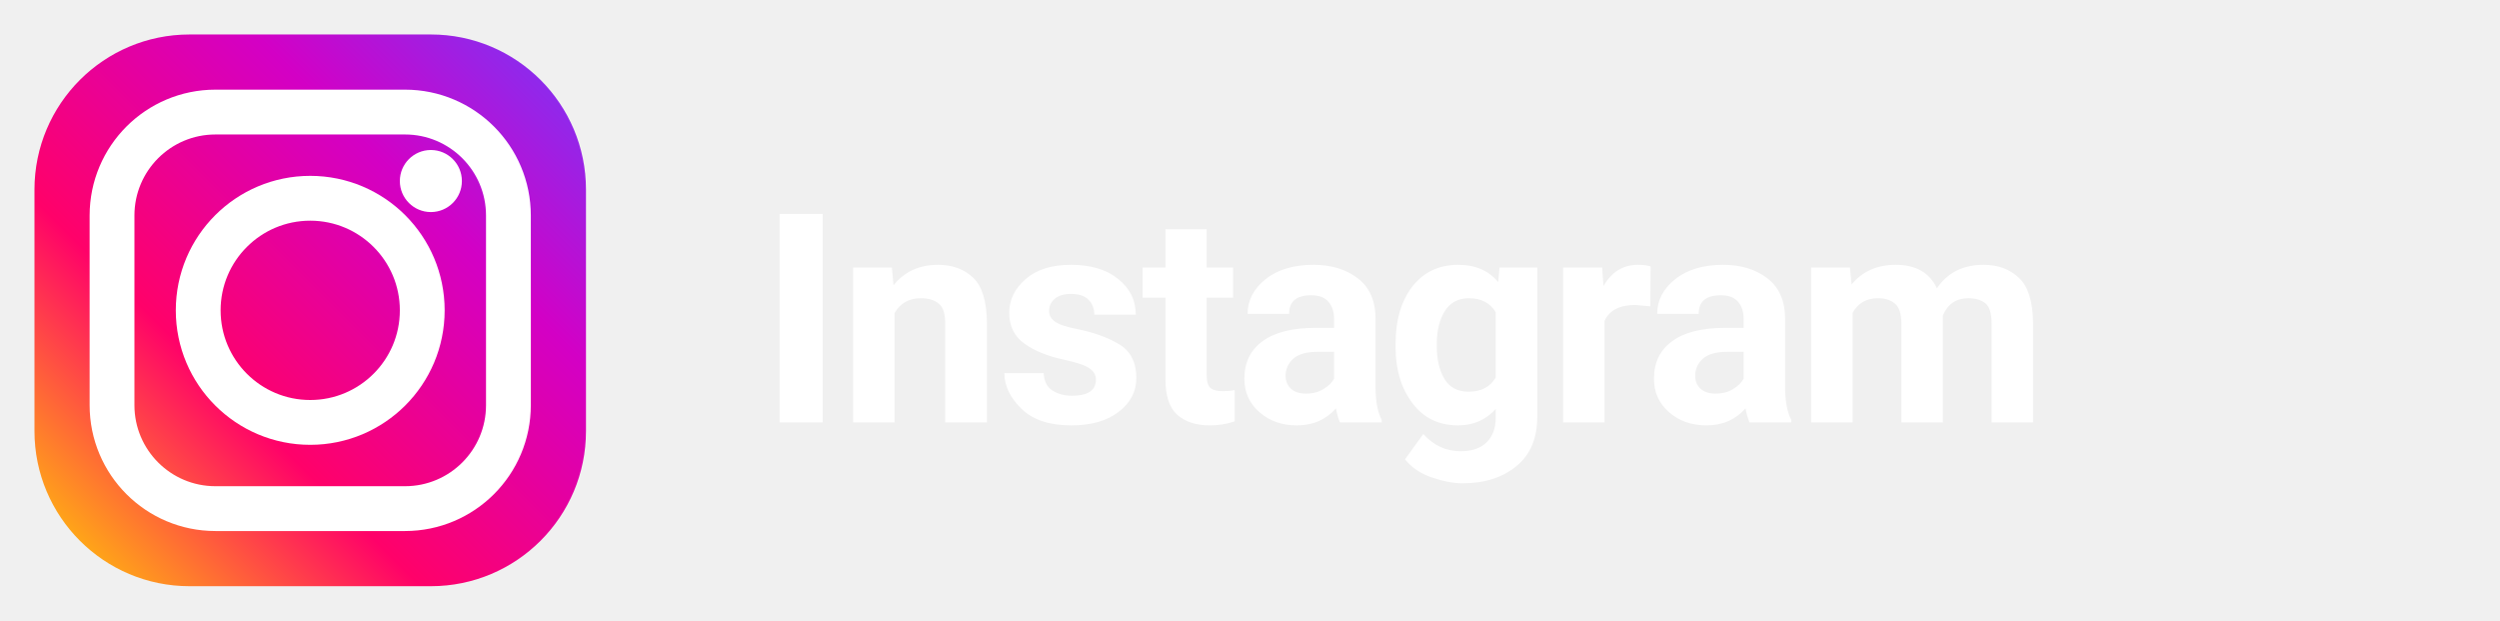
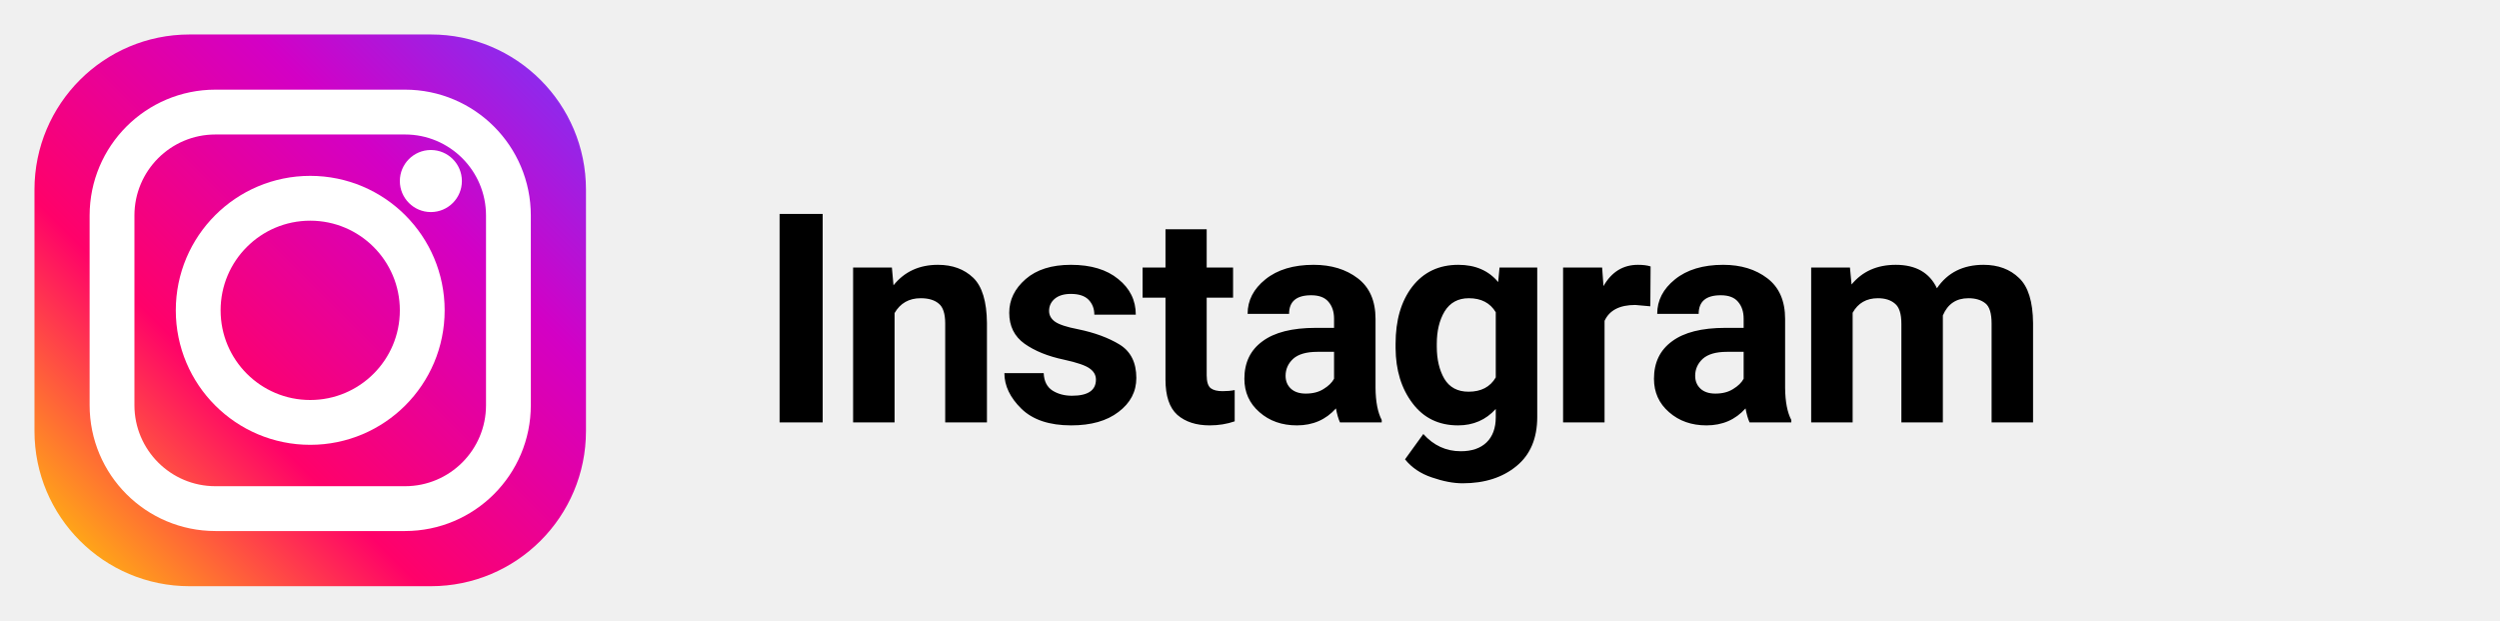
<svg xmlns="http://www.w3.org/2000/svg" viewBox="0 0 145 36" fill="none">
  <defs>
    <linearGradient id="igGrad" x1="0%" y1="100%" x2="100%" y2="0%">
      <stop offset="0%" stop-color="#FFD600" />
      <stop offset="35%" stop-color="#FF0169" />
      <stop offset="70%" stop-color="#D300C5" />
      <stop offset="100%" stop-color="#7638FA" />
    </linearGradient>
  </defs>
  <rect x="2" y="2" width="32" height="32" rx="9" fill="url(#igGrad)" />
  <circle cx="18" cy="18" r="6.5" stroke="#FFFFFF" stroke-width="2.6" fill="none" />
  <circle cx="25" cy="10.5" r="1.8" fill="#FFFFFF" />
  <rect x="6.5" y="6.5" width="23" height="23" rx="6" stroke="#FFFFFF" stroke-width="2.6" fill="none" />
-   <text x="44" y="24.5" fill="#FFFFFF" font-family="'Space Grotesk', -apple-system, BlinkMacSystemFont, 'Segoe UI', Roboto, sans-serif" font-weight="700" font-size="17" letter-spacing="-0.02em">Instagram</text>
+   <text x="44" y="24.5" fill="currentColor" font-family="'Space Grotesk', -apple-system, BlinkMacSystemFont, 'Segoe UI', Roboto, sans-serif" font-weight="700" font-size="17" letter-spacing="-0.02em">Instagram</text>
</svg>
